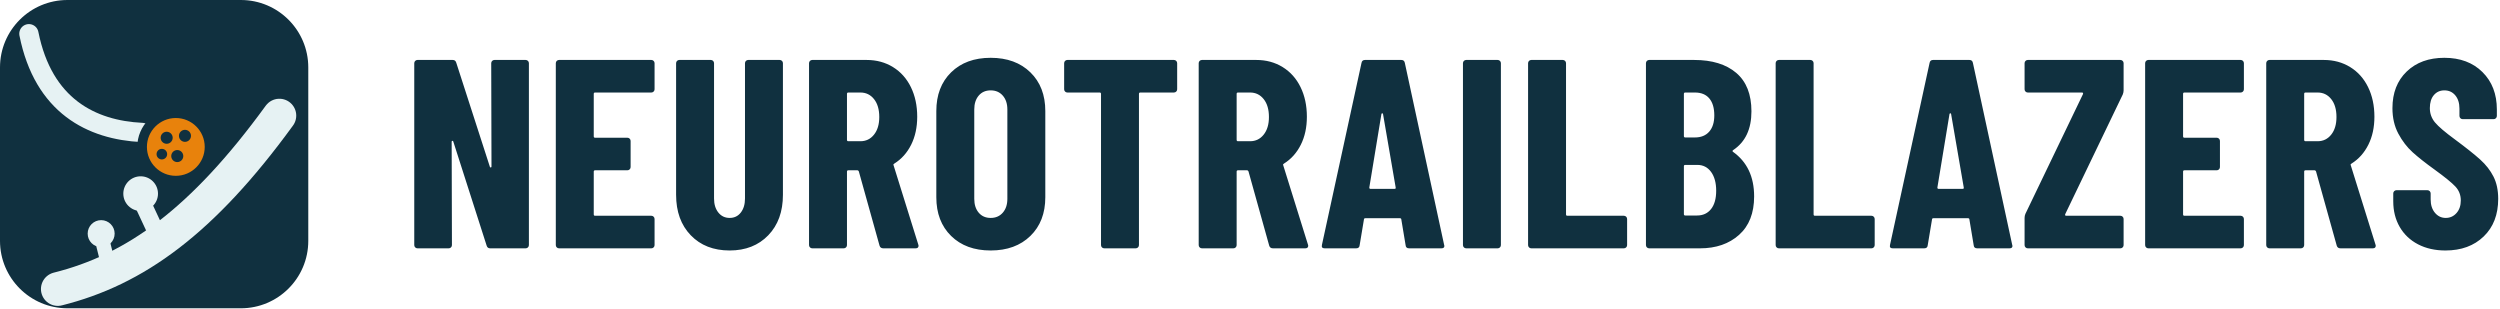
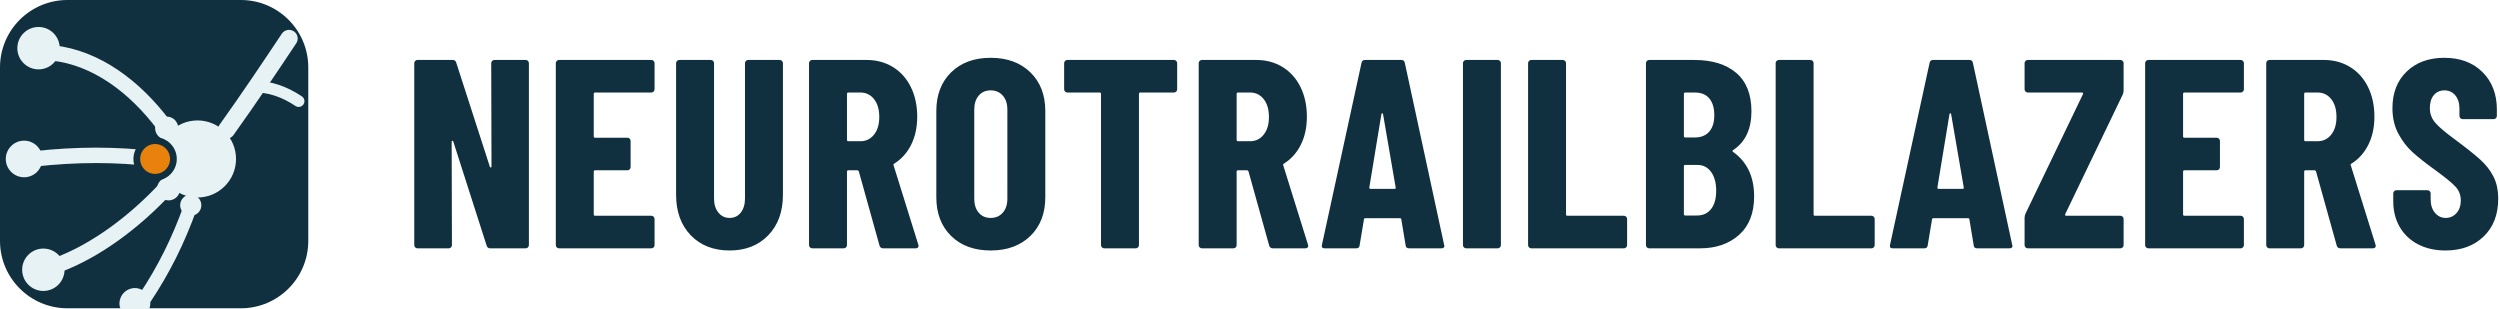
<svg xmlns="http://www.w3.org/2000/svg" viewBox="0 0 519 64" width="519" height="64" role="img" aria-label="NeuroTrailblazers">
  <g>
    <rect width="64" height="64" rx="14" fill="#10303f" />
    <g fill="none" stroke="#e6f2f3" stroke-linecap="round" stroke-linejoin="round">
-       <path d="M12 60 C 28 56, 42 46, 58 24" stroke-width="7" />
-       <path d="M33.5 50.5 L 30 43" stroke-width="3.5" />
-       <path d="M23 57 L 21.5 51" stroke-width="3" />
-       <path d="M47 39 L 51 33" stroke-width="3" />
-       <path d="M6 7 C 9 22, 19 27, 29.5 27.5" stroke-width="4" />
+       <path d="M11 11 C 20 12, 28 18, 34 26" stroke-width="3.2" />
+       <path d="M7 33 C 16 32, 24 32, 32.5 33" stroke-width="3.2" />
+       <path d="M12 55 C 20 52, 28 46, 34.5 39" stroke-width="3.2" />
+       <path d="M30 62 C 34 56, 37 50, 39.5 43" stroke-width="2.8" />
+       <path d="M47 27 C 52 20, 56 14, 60 8" stroke-width="3.6" />
+       <path d="M53 18 C 56 18, 59 19, 62 21" stroke-width="2.4" />
    </g>
-     <circle cx="29.2" cy="40.2" r="3.6" fill="#e6f2f3" />
-     <circle cx="21" cy="48.5" r="2.8" fill="#e6f2f3" />
-     <circle cx="52" cy="31" r="2.8" fill="#e6f2f3" />
-     <circle cx="36.5" cy="30.5" r="7" fill="#e8820c" stroke="#10303f" stroke-width="2" />
-     <circle cx="34.6" cy="28.6" r="1.25" fill="#10303f" />
-     <circle cx="38.4" cy="28.2" r="1.25" fill="#10303f" />
-     <circle cx="36.8" cy="32.4" r="1.25" fill="#10303f" />
-     <circle cx="33.6" cy="32" r="1.1" fill="#10303f" />
+     <circle cx="8" cy="10" r="4.4" fill="#e6f2f3" />
+     <circle cx="5" cy="33" r="3.8" fill="#e6f2f3" />
+     <circle cx="9" cy="56" r="4.4" fill="#e6f2f3" />
+     <circle cx="28" cy="63" r="3.2" fill="#e6f2f3" />
+     <circle cx="41" cy="33" r="8" fill="#e6f2f3" />
+     <circle cx="34.6" cy="26.6" r="2.4" fill="#e6f2f3" />
+     <circle cx="35" cy="39.2" r="2.4" fill="#e6f2f3" />
+     <circle cx="39.6" cy="42.6" r="2.2" fill="#e6f2f3" />
+     <circle cx="32.2" cy="33" r="3.8" fill="#e8820c" stroke="#10303f" stroke-width="1.4" />
  </g>
  <g transform="translate(86.00 12.00) scale(0.55866) translate(-4.40 70.80)">
    <path fill="#10303f" d="M34.2 -70.0H45.8Q46.3 -70.0 46.65 -69.65Q47.0 -69.3 47.0 -68.8V-1.2Q47.0 -0.7 46.65 -0.35Q46.3 0.0 45.8 0.0H32.6Q31.6 0.0 31.3 -1.0L18.9 -39.7Q18.8 -40.0 18.55 -39.95Q18.3 -39.9 18.3 -39.6L18.4 -1.2Q18.4 -0.7 18.05 -0.35Q17.7 0.0 17.2 0.0H5.6Q5.1 0.0 4.75 -0.35Q4.4 -0.7 4.4 -1.2V-68.8Q4.4 -69.3 4.75 -69.65Q5.1 -70.0 5.6 -70.0H18.7Q19.7 -70.0 20.0 -69.0L32.5 -30.3Q32.6 -30.0 32.85 -30.05Q33.1 -30.1 33.1 -30.4L33.0 -68.8Q33.0 -69.3 33.35 -69.65Q33.7 -70.0 34.2 -70.0ZM92.5 -57.9H71.6Q71.1 -57.9 71.1 -57.4V-41.6Q71.1 -41.1 71.6 -41.1H83.6Q84.1 -41.1 84.45 -40.75Q84.8 -40.4 84.8 -39.9V-30.2Q84.8 -29.7 84.45 -29.35Q84.1 -29.0 83.6 -29.0H71.6Q71.1 -29.0 71.1 -28.5V-12.6Q71.1 -12.1 71.6 -12.1H92.5Q93 -12.1 93.35 -11.75Q93.7 -11.4 93.7 -10.9V-1.2Q93.7 -0.7 93.35 -0.35Q93 0.0 92.5 0.0H58.2Q57.7 0.0 57.35 -0.35Q57 -0.7 57 -1.2V-68.8Q57 -69.3 57.35 -69.65Q57.7 -70.0 58.2 -70.0H92.5Q93 -70.0 93.35 -69.65Q93.7 -69.3 93.7 -68.8V-59.1Q93.7 -58.6 93.35 -58.25Q93 -57.9 92.5 -57.9ZM101.7 -19.9V-68.8Q101.7 -69.3 102.05 -69.65Q102.4 -70.0 102.9 -70.0H114.6Q115.1 -70.0 115.45 -69.65Q115.8 -69.3 115.8 -68.8V-18.5Q115.8 -15.3 117.4 -13.3Q119 -11.3 121.6 -11.3Q124.2 -11.3 125.75 -13.3Q127.3 -15.3 127.3 -18.5V-68.8Q127.3 -69.3 127.65 -69.65Q128.0 -70.0 128.5 -70.0H140.2Q140.7 -70.0 141.05 -69.65Q141.4 -69.3 141.4 -68.8V-19.9Q141.4 -10.5 135.95 -4.85Q130.5 0.8 121.6 0.8Q112.6 0.8 107.15 -4.85Q101.7 -10.5 101.7 -19.9ZM177.3 -1.0 169.6 -28.6Q169.4 -29.0 169.1 -29.0H165.7Q165.2 -29.0 165.2 -28.5V-1.2Q165.2 -0.7 164.85 -0.35Q164.5 0.0 164.0 0.0H152.3Q151.8 0.0 151.45 -0.35Q151.1 -0.7 151.1 -1.2V-68.8Q151.1 -69.3 151.45 -69.65Q151.8 -70.0 152.3 -70.0H172.5Q178.0 -70.0 182.3 -67.35Q186.6 -64.7 188.95 -59.9Q191.3 -55.1 191.3 -48.9Q191.3 -43.0 189.05 -38.5Q186.8 -34.0 182.8 -31.5Q182.6 -31.4 182.5 -31.25Q182.4 -31.1 182.5 -30.9L191.7 -1.4L191.8 -1.0Q191.8 0.0 190.7 0.0H178.7Q177.6 0.0 177.3 -1.0ZM165.2 -57.4V-40.3Q165.2 -39.8 165.7 -39.8H170.2Q173.3 -39.8 175.25 -42.25Q177.2 -44.7 177.2 -48.8Q177.2 -53.0 175.25 -55.45Q173.3 -57.9 170.2 -57.9H165.7Q165.2 -57.9 165.2 -57.4ZM198.4 -19.0V-51.0Q198.4 -60.0 203.9 -65.4Q209.4 -70.8 218.6 -70.8Q227.8 -70.8 233.35 -65.4Q238.9 -60.0 238.9 -51.0V-19.0Q238.9 -10.0 233.35 -4.6Q227.8 0.8 218.6 0.8Q209.4 0.8 203.9 -4.6Q198.4 -10.0 198.4 -19.0ZM224.8 -18.4V-51.6Q224.8 -54.8 223.1 -56.75Q221.4 -58.7 218.6 -58.7Q215.8 -58.7 214.15 -56.75Q212.5 -54.8 212.5 -51.6V-18.4Q212.5 -15.2 214.15 -13.25Q215.8 -11.3 218.6 -11.3Q221.4 -11.3 223.1 -13.25Q224.8 -15.2 224.8 -18.4ZM287.9 -68.8V-59.1Q287.9 -58.6 287.55 -58.25Q287.2 -57.9 286.7 -57.9H274.2Q273.7 -57.9 273.7 -57.4V-1.2Q273.7 -0.7 273.35 -0.35Q273.0 0.0 272.5 0.0H260.8Q260.3 0.0 259.95 -0.35Q259.6 -0.7 259.6 -1.2V-57.4Q259.6 -57.9 259.1 -57.9H247.1Q246.6 -57.9 246.25 -58.25Q245.9 -58.6 245.9 -59.1V-68.8Q245.9 -69.3 246.25 -69.65Q246.6 -70.0 247.1 -70.0H286.7Q287.2 -70.0 287.55 -69.65Q287.9 -69.3 287.9 -68.8ZM322.1 -1.0 314.4 -28.6Q314.2 -29.0 313.9 -29.0H310.5Q310 -29.0 310 -28.5V-1.2Q310 -0.7 309.65 -0.35Q309.3 0.0 308.8 0.0H297.1Q296.6 0.0 296.25 -0.35Q295.9 -0.7 295.9 -1.2V-68.8Q295.9 -69.3 296.25 -69.65Q296.6 -70.0 297.1 -70.0H317.3Q322.8 -70.0 327.1 -67.35Q331.4 -64.7 333.75 -59.9Q336.1 -55.1 336.1 -48.9Q336.1 -43.0 333.85 -38.5Q331.6 -34.0 327.6 -31.5Q327.4 -31.4 327.3 -31.25Q327.2 -31.1 327.3 -30.9L336.5 -1.4L336.6 -1.0Q336.6 0.0 335.5 0.0H323.5Q322.4 0.0 322.1 -1.0ZM310 -57.4V-40.3Q310 -39.8 310.5 -39.8H315Q318.1 -39.8 320.05 -42.25Q322 -44.7 322 -48.8Q322 -53.0 320.05 -55.45Q318.1 -57.9 315 -57.9H310.5Q310 -57.9 310 -57.4ZM372.8 -1.1 371.2 -10.7Q371.2 -11.2 370.6 -11.2H357.9Q357.3 -11.2 357.3 -10.7L355.7 -1.1Q355.6 0.0 354.4 0.0H342.7Q341.4 0.0 341.7 -1.3L356.4 -68.9Q356.6 -70.0 357.7 -70.0H371.2Q372.3 -70.0 372.5 -68.9L387.1 -1.3L387.2 -0.9Q387.2 0.0 386.1 0.0H374.1Q372.9 0.0 372.8 -1.1ZM359.7 -22.1H368.7Q369.2 -22.1 369.1 -22.6L364.4 -49.9Q364.3 -50.2 364.1 -50.2Q363.9 -50.2 363.8 -49.9L359.3 -22.6Q359.3 -22.1 359.7 -22.1ZM394.1 -1.2V-68.8Q394.1 -69.3 394.45 -69.65Q394.8 -70.0 395.3 -70.0H407Q407.5 -70.0 407.85 -69.65Q408.2 -69.3 408.2 -68.8V-1.2Q408.2 -0.7 407.85 -0.35Q407.5 0.0 407 0.0H395.3Q394.8 0.0 394.45 -0.35Q394.1 -0.7 394.1 -1.2ZM418.3 -1.2V-68.8Q418.3 -69.3 418.65 -69.65Q419 -70.0 419.5 -70.0H431.2Q431.7 -70.0 432.05 -69.65Q432.4 -69.3 432.4 -68.8V-12.6Q432.4 -12.1 432.9 -12.1H453.9Q454.4 -12.1 454.75 -11.75Q455.1 -11.4 455.1 -10.9V-1.2Q455.1 -0.7 454.75 -0.35Q454.4 0.0 453.9 0.0H419.5Q419 0.0 418.65 -0.35Q418.3 -0.7 418.3 -1.2ZM482.2 0.0H463.3Q462.8 0.0 462.45 -0.35Q462.1 -0.7 462.1 -1.2V-68.8Q462.1 -69.3 462.45 -69.65Q462.8 -70.0 463.3 -70.0H480Q490 -70.0 495.65 -65.2Q501.3 -60.4 501.3 -50.9Q501.3 -41.0 494.5 -36.5Q494.1 -36.2 494.4 -35.9Q502.3 -30.3 502.3 -19.3Q502.3 -10.0 496.7 -5.0Q491.1 0.0 482.2 0.0ZM476.2 -57.4V-41.7Q476.2 -41.2 476.7 -41.2H480.3Q483.7 -41.2 485.6 -43.35Q487.5 -45.5 487.5 -49.4Q487.5 -53.5 485.65 -55.7Q483.8 -57.9 480.3 -57.9H476.7Q476.2 -57.9 476.2 -57.4ZM488.2 -21.4Q488.2 -25.8 486.3 -28.4Q484.4 -31.0 481.2 -31.0H476.7Q476.2 -31.0 476.2 -30.5V-12.7Q476.2 -12.2 476.7 -12.2H481.1Q484.4 -12.2 486.3 -14.6Q488.2 -17.0 488.2 -21.4ZM510.3 -1.2V-68.8Q510.3 -69.3 510.65 -69.65Q511 -70.0 511.5 -70.0H523.2Q523.7 -70.0 524.05 -69.65Q524.4 -69.3 524.4 -68.8V-12.6Q524.4 -12.1 524.9 -12.1H545.9Q546.4 -12.1 546.75 -11.75Q547.1 -11.4 547.1 -10.9V-1.2Q547.1 -0.7 546.75 -0.35Q546.4 0.0 545.9 0.0H511.5Q511 0.0 510.65 -0.35Q510.3 -0.7 510.3 -1.2ZM583.9 -1.1 582.3 -10.7Q582.3 -11.2 581.7 -11.2H569Q568.4 -11.2 568.4 -10.7L566.8 -1.1Q566.7 0.0 565.5 0.0H553.8Q552.5 0.0 552.8 -1.3L567.5 -68.9Q567.7 -70.0 568.8 -70.0H582.3Q583.4 -70.0 583.6 -68.9L598.2 -1.3L598.3 -0.9Q598.3 0.0 597.2 0.0H585.2Q584 0.0 583.9 -1.1ZM570.8 -22.1H579.8Q580.3 -22.1 580.2 -22.6L575.5 -49.9Q575.4 -50.2 575.2 -50.2Q575 -50.2 574.9 -49.9L570.4 -22.6Q570.4 -22.1 570.8 -22.1ZM602.8 -1.2V-11.3Q602.8 -12.1 603.1 -12.8L624.5 -57.3Q624.6 -57.6 624.5 -57.75Q624.4 -57.9 624.1 -57.9H604.0Q603.5 -57.9 603.15 -58.25Q602.8 -58.6 602.8 -59.1V-68.8Q602.8 -69.3 603.15 -69.65Q603.5 -70.0 604.0 -70.0H638.4Q638.9 -70.0 639.25 -69.65Q639.6 -69.3 639.6 -68.8V-58.7Q639.6 -58.0 639.3 -57.2L617.9 -12.7Q617.8 -12.4 617.9 -12.25Q618.0 -12.1 618.3 -12.1H638.4Q638.9 -12.1 639.25 -11.75Q639.6 -11.4 639.6 -10.9V-1.2Q639.6 -0.7 639.25 -0.35Q638.9 0.0 638.4 0.0H604.0Q603.5 0.0 603.15 -0.35Q602.8 -0.7 602.8 -1.2ZM683.1 -57.9H662.2Q661.7 -57.9 661.7 -57.4V-41.6Q661.7 -41.1 662.2 -41.1H674.2Q674.7 -41.1 675.05 -40.75Q675.4 -40.4 675.4 -39.9V-30.2Q675.4 -29.7 675.05 -29.35Q674.7 -29.0 674.2 -29.0H662.2Q661.7 -29.0 661.7 -28.5V-12.6Q661.7 -12.1 662.2 -12.1H683.1Q683.6 -12.1 683.95 -11.75Q684.3 -11.4 684.3 -10.9V-1.2Q684.3 -0.7 683.95 -0.35Q683.6 0.0 683.1 0.0H648.8Q648.3 0.0 647.95 -0.35Q647.6 -0.7 647.6 -1.2V-68.8Q647.6 -69.3 647.95 -69.65Q648.3 -70.0 648.8 -70.0H683.1Q683.6 -70.0 683.95 -69.65Q684.3 -69.3 684.3 -68.8V-59.1Q684.3 -58.6 683.95 -58.25Q683.6 -57.9 683.1 -57.9ZM718.8 -1.0 711.1 -28.6Q710.9 -29.0 710.6 -29.0H707.2Q706.7 -29.0 706.7 -28.5V-1.2Q706.7 -0.7 706.35 -0.35Q706.0 0.0 705.5 0.0H693.8Q693.3 0.0 692.95 -0.35Q692.6 -0.7 692.6 -1.2V-68.8Q692.6 -69.3 692.95 -69.65Q693.3 -70.0 693.8 -70.0H714.0Q719.5 -70.0 723.8 -67.35Q728.1 -64.7 730.45 -59.9Q732.8 -55.1 732.8 -48.9Q732.8 -43.0 730.55 -38.5Q728.3 -34.0 724.3 -31.5Q724.1 -31.4 724.0 -31.25Q723.9 -31.1 724.0 -30.9L733.2 -1.4L733.3 -1.0Q733.3 0.0 732.2 0.0H720.2Q719.1 0.0 718.8 -1.0ZM706.7 -57.4V-40.3Q706.7 -39.8 707.2 -39.8H711.7Q714.8 -39.8 716.75 -42.25Q718.7 -44.7 718.7 -48.8Q718.7 -53.0 716.75 -55.45Q714.8 -57.9 711.7 -57.9H707.2Q706.7 -57.9 706.7 -57.4ZM739.8 -17.5V-20.4Q739.8 -20.9 740.15 -21.25Q740.5 -21.6 741 -21.6H752.5Q753 -21.6 753.35 -21.25Q753.7 -20.9 753.7 -20.4V-18.2Q753.7 -15.1 755.3 -13.2Q756.9 -11.3 759.3 -11.3Q761.7 -11.3 763.3 -13.1Q764.9 -14.9 764.9 -17.8Q764.9 -20.8 762.9 -22.95Q760.9 -25.1 755.1 -29.3Q750.1 -32.9 747.0 -35.7Q743.9 -38.5 741.7 -42.6Q739.5 -46.7 739.5 -52.1Q739.5 -60.6 744.8 -65.7Q750.1 -70.8 758.8 -70.8Q767.6 -70.8 772.95 -65.5Q778.3 -60.2 778.3 -51.6V-49.2Q778.3 -48.7 777.95 -48.35Q777.6 -48.0 777.1 -48.0H765.6Q765.1 -48.0 764.75 -48.35Q764.4 -48.7 764.4 -49.2V-51.9Q764.4 -55.0 762.85 -56.85Q761.3 -58.7 758.8 -58.7Q756.4 -58.7 754.9 -56.95Q753.4 -55.2 753.4 -52.1Q753.4 -49.1 755.3 -46.8Q757.2 -44.5 762.8 -40.4Q769 -35.8 772.15 -32.95Q775.3 -30.1 777.05 -26.65Q778.8 -23.2 778.8 -18.4Q778.8 -9.6 773.4 -4.4Q768 0.8 759.2 0.8Q753.4 0.8 749.0 -1.5Q744.6 -3.8 742.2 -7.95Q739.8 -12.1 739.8 -17.5Z" />
  </g>
</svg>
